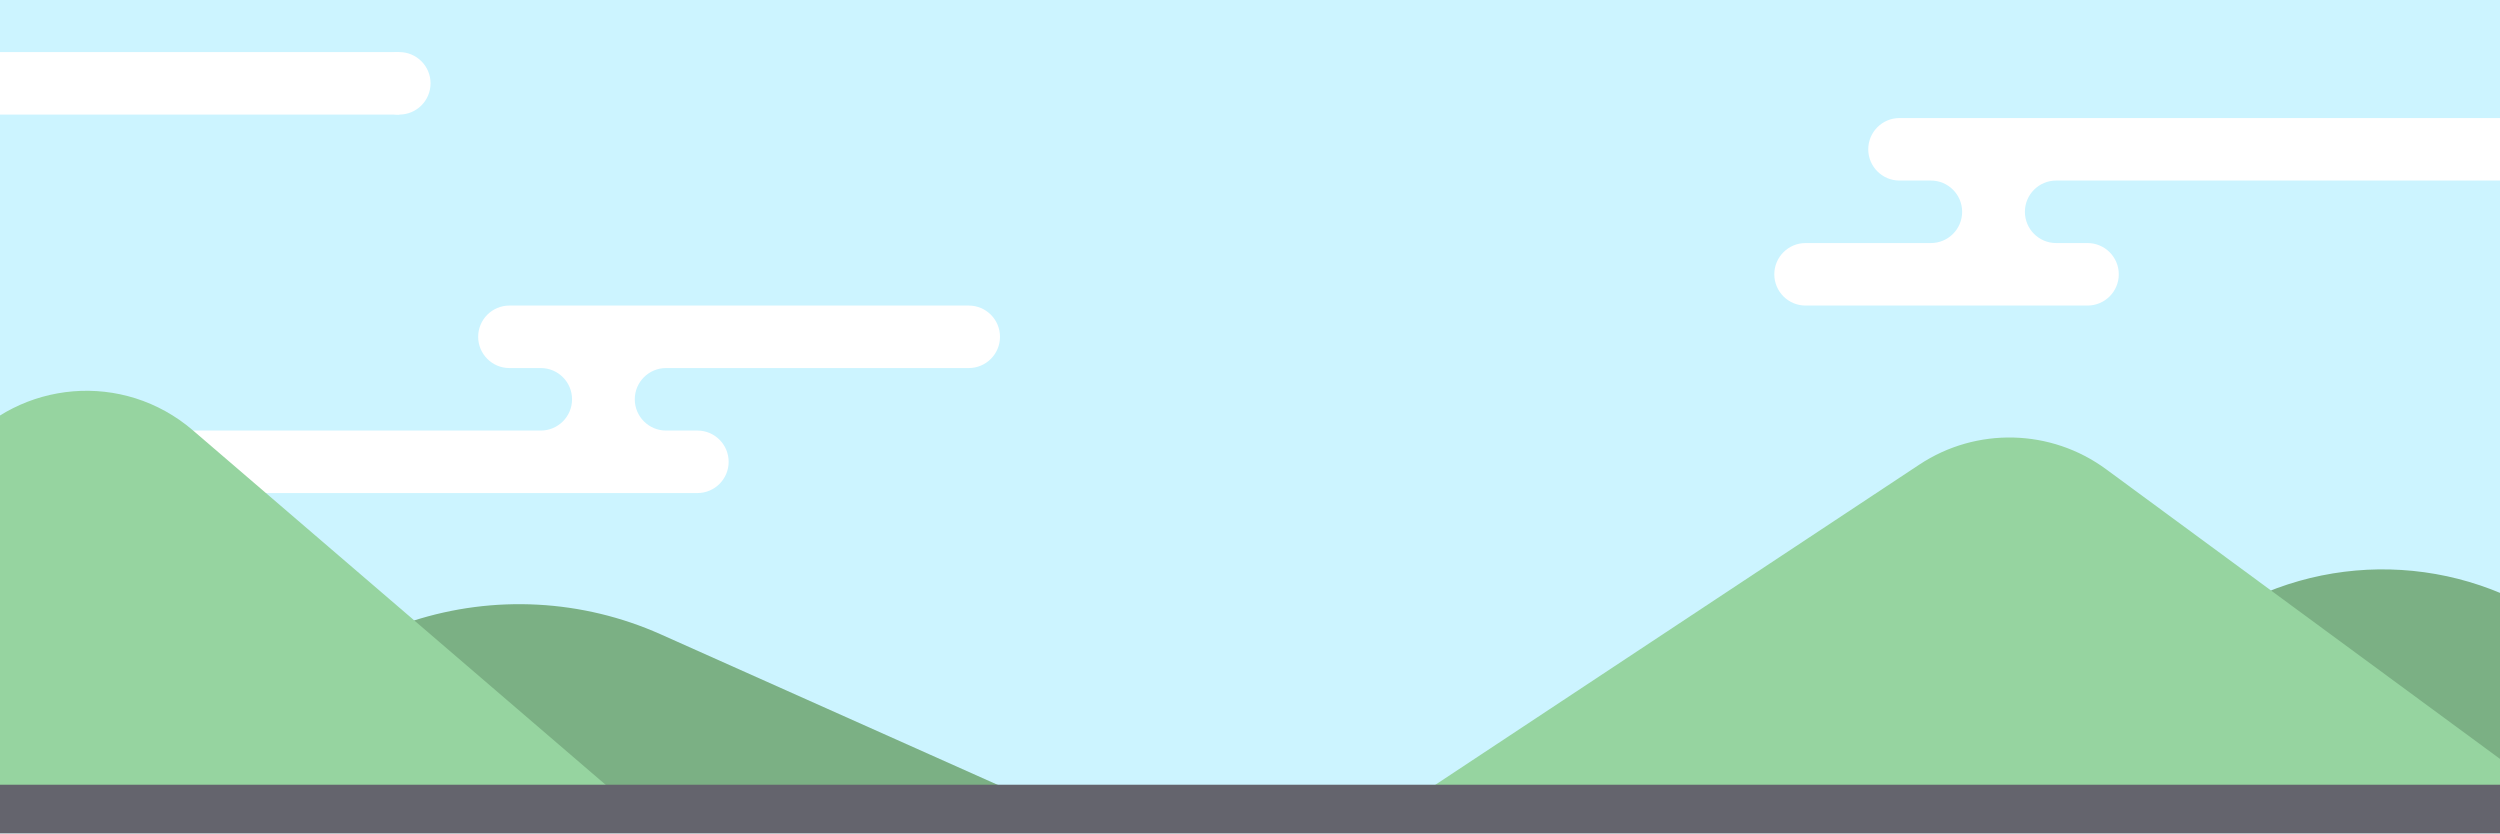
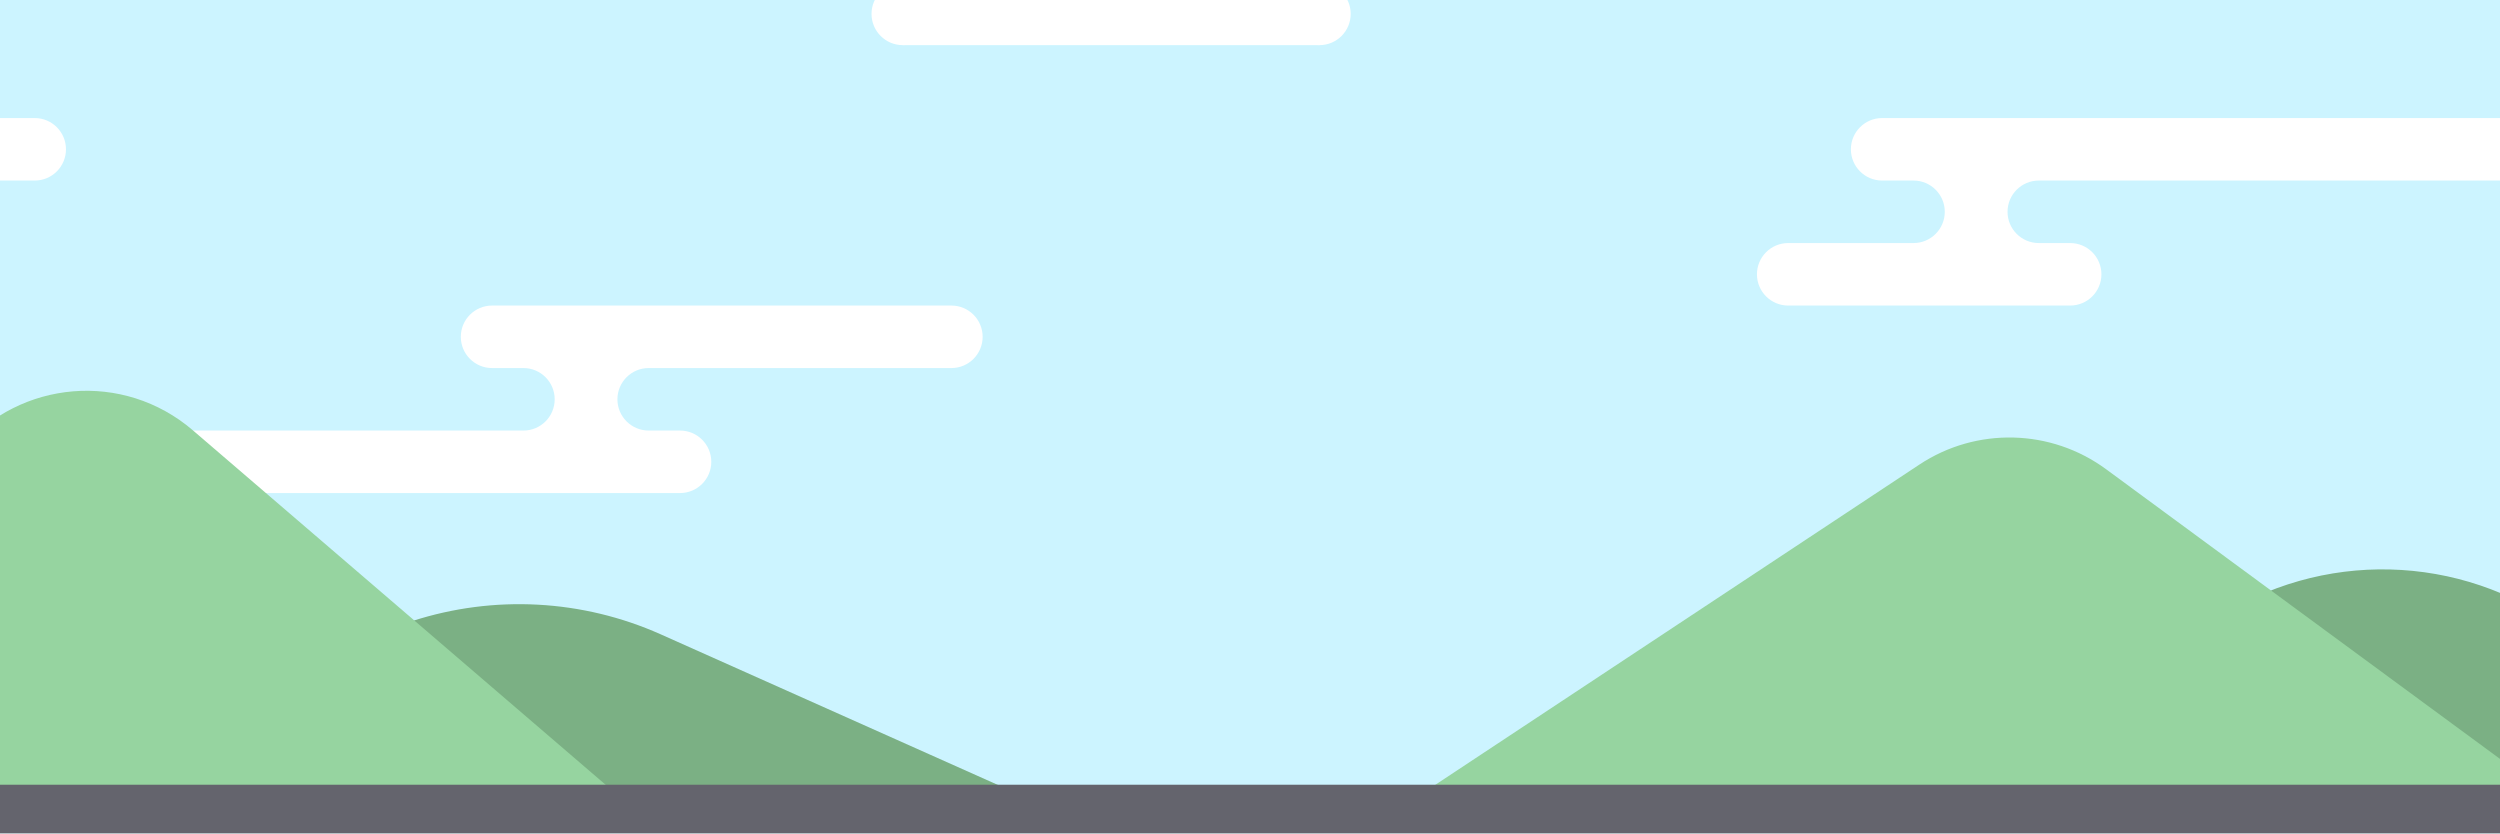
<svg xmlns="http://www.w3.org/2000/svg" width="720" height="240" viewBox="0 0 720 240">
  <g fill="none" fill-rule="evenodd">
    <rect width="720" height="240" fill="#CCF4FF" />
-     <g fill="#FFF" transform="translate(-14 15)">
-       <circle cx="9" cy="9" r="9" />
-       <circle cx="129" cy="9" r="9" />
-       <rect width="120" height="18" x="9" />
+     <g class="clouds" fill="#FFF" transform="translate(-723 -5)">
+       <path d="M260,0 L380,0 C384.971,0 389,4.029 389,9 C389,13.971 384.971,18 380,18 L260,18 C255.029,18 251,13.971 251,9 C251,4.029 255.029,0 260,0 L260,0 Z M186.817,129 L195.851,129 C200.822,129 204.851,133.029 204.851,138 C204.851,142.971 200.822,147 195.851,147 L29,147 C24.029,147 20,142.971 20,138 C20,133.029 24.029,129 29,129 L150.749,129 C155.719,129 159.749,124.971 159.749,120 C159.749,115.029 155.719,111 150.749,111 L141.714,111 C136.744,111 132.714,106.971 132.714,102 C132.714,97.029 136.744,93 141.714,93 L274,93 C278.971,93 283,97.029 283,102 C283,106.971 278.971,111 274,111 L186.817,111 C181.847,111 177.817,115.029 177.817,120 C177.817,124.971 181.847,129 186.817,129 Z M587.172,75 L596.21,75 C601.181,75 605.21,79.029 605.21,84 C605.21,88.971 601.181,93 596.21,93 L515,93 C510.029,93 506,88.971 506,84 C506,79.029 510.029,75 515,75 L551.096,75 C556.066,75 560.096,70.971 560.096,66 C560.096,61.029 556.066,57 551.096,57 L542.057,57 C537.087,57 533.057,52.971 533.057,48 C533.057,43.029 537.087,39 542.057,39 L733,39 C737.971,39 742,43.029 742,48 C742,52.971 737.971,57 733,57 L587.172,57 C582.201,57 578.172,61.029 578.172,66 C578.172,70.971 582.201,75 587.172,75 Z M0,57 L0,39 L10,39 C14.971,39 19,43.029 19,48 C19,52.971 14.971,57 10,57 L0,57 Z" />
+       <g transform="translate(743)">
+         <g transform="translate(231)">
+           <circle cx="9" cy="9" r="9" />
+           <circle cx="129" cy="9" r="9" />
+           <rect width="120" height="18" x="9" />
+         </g>
+         <path d="M166.817,36 L175.851,36 C180.822,36 184.851,40.029 184.851,45 C184.851,49.971 180.822,54 175.851,54 L9,54 C4.029,54 0,49.971 0,45 C0,40.029 4.029,36 9,36 L130.749,36 C135.719,36 139.749,31.971 139.749,27 C139.749,22.029 135.719,18 130.749,18 L121.714,18 C116.744,18 112.714,13.971 112.714,9 C112.714,4.029 116.744,0 121.714,0 L254,0 C258.971,0 263,4.029 263,9 C263,13.971 258.971,18 254,18 L166.817,18 C161.847,18 157.817,22.029 157.817,27 C157.817,31.971 161.847,36 166.817,36 Z" transform="translate(0 93)" />
+         <path d="M81.172,36 L90.21,36 C95.181,36 99.21,40.029 99.21,45 C99.21,49.971 95.181,54 90.21,54 L9,54 C4.029,54 0,49.971 0,45 C0,40.029 4.029,36 9,36 L45.096,36 C50.066,36 54.096,31.971 54.096,27 C54.096,22.029 50.066,18 45.096,18 L36.057,18 C31.087,18 27.057,13.971 27.057,9 C27.057,4.029 31.087,0 36.057,0 L227,0 C231.971,0 236,4.029 236,9 C236,13.971 231.971,18 227,18 L81.172,18 C76.201,18 72.172,22.029 72.172,27 C72.172,31.971 76.201,36 81.172,36 Z" transform="translate(486 39)" />
+       </g>
    </g>
-     <path fill="#FFF" d="M166.817,36 L175.851,36 C180.822,36 184.851,40.029 184.851,45 C184.851,49.971 180.822,54 175.851,54 L9,54 C4.029,54 0,49.971 0,45 C0,40.029 4.029,36 9,36 L130.749,36 C135.719,36 139.749,31.971 139.749,27 C139.749,22.029 135.719,18 130.749,18 L121.714,18 C116.744,18 112.714,13.971 112.714,9 C112.714,4.029 116.744,0 121.714,0 L254,0 C258.971,0 263,4.029 263,9 C263,13.971 258.971,18 254,18 L166.817,18 C161.847,18 157.817,22.029 157.817,27 C157.817,31.971 161.847,36 166.817,36 Z" transform="translate(25 88)" />
-     <path fill="#FFF" d="M81.172,36 L90.21,36 C95.181,36 99.21,40.029 99.21,45 C99.21,49.971 95.181,54 90.21,54 L9,54 C4.029,54 0,49.971 0,45 C0,40.029 4.029,36 9,36 L45.096,36 C50.066,36 54.096,31.971 54.096,27 C54.096,22.029 50.066,18 45.096,18 L36.057,18 C31.087,18 27.057,13.971 27.057,9 C27.057,4.029 31.087,0 36.057,0 L227,0 C231.971,0 236,4.029 236,9 C236,13.971 231.971,18 227,18 L81.172,18 C76.201,18 72.172,22.029 72.172,27 C72.172,31.971 76.201,36 81.172,36 Z" transform="translate(511 34)" />
    <g transform="translate(-79 112)">
      <path fill="#7BB084" d="M269.309,70.697 L368.375,114.947 L49,114.947 L197.764,66.852 C221.269,59.253 246.754,60.623 269.309,70.697 Z" />
      <path fill="#96D4A0" d="M134.501,11.895 L254,114.515 L0,114.515 L65.307,20.7 C80.137,-0.604 109.429,-5.852 130.733,8.978 C132.038,9.886 133.295,10.86 134.501,11.895 Z" />
      <path fill="#7BB084" d="M817.291,69.087 L880.101,115.277 L643,115.277 L716.604,66.586 C747.373,46.232 787.571,47.23 817.291,69.087 Z" />
      <path fill="#96D4A0" d="M685.555,23.136 L810.375,114.929 L491,114.929 L631.779,21.801 C648.212,10.93 669.681,11.463 685.555,23.136 Z" />
    </g>
    <rect width="720" height="14" y="226" fill="#64646D" />
  </g>
</svg>
